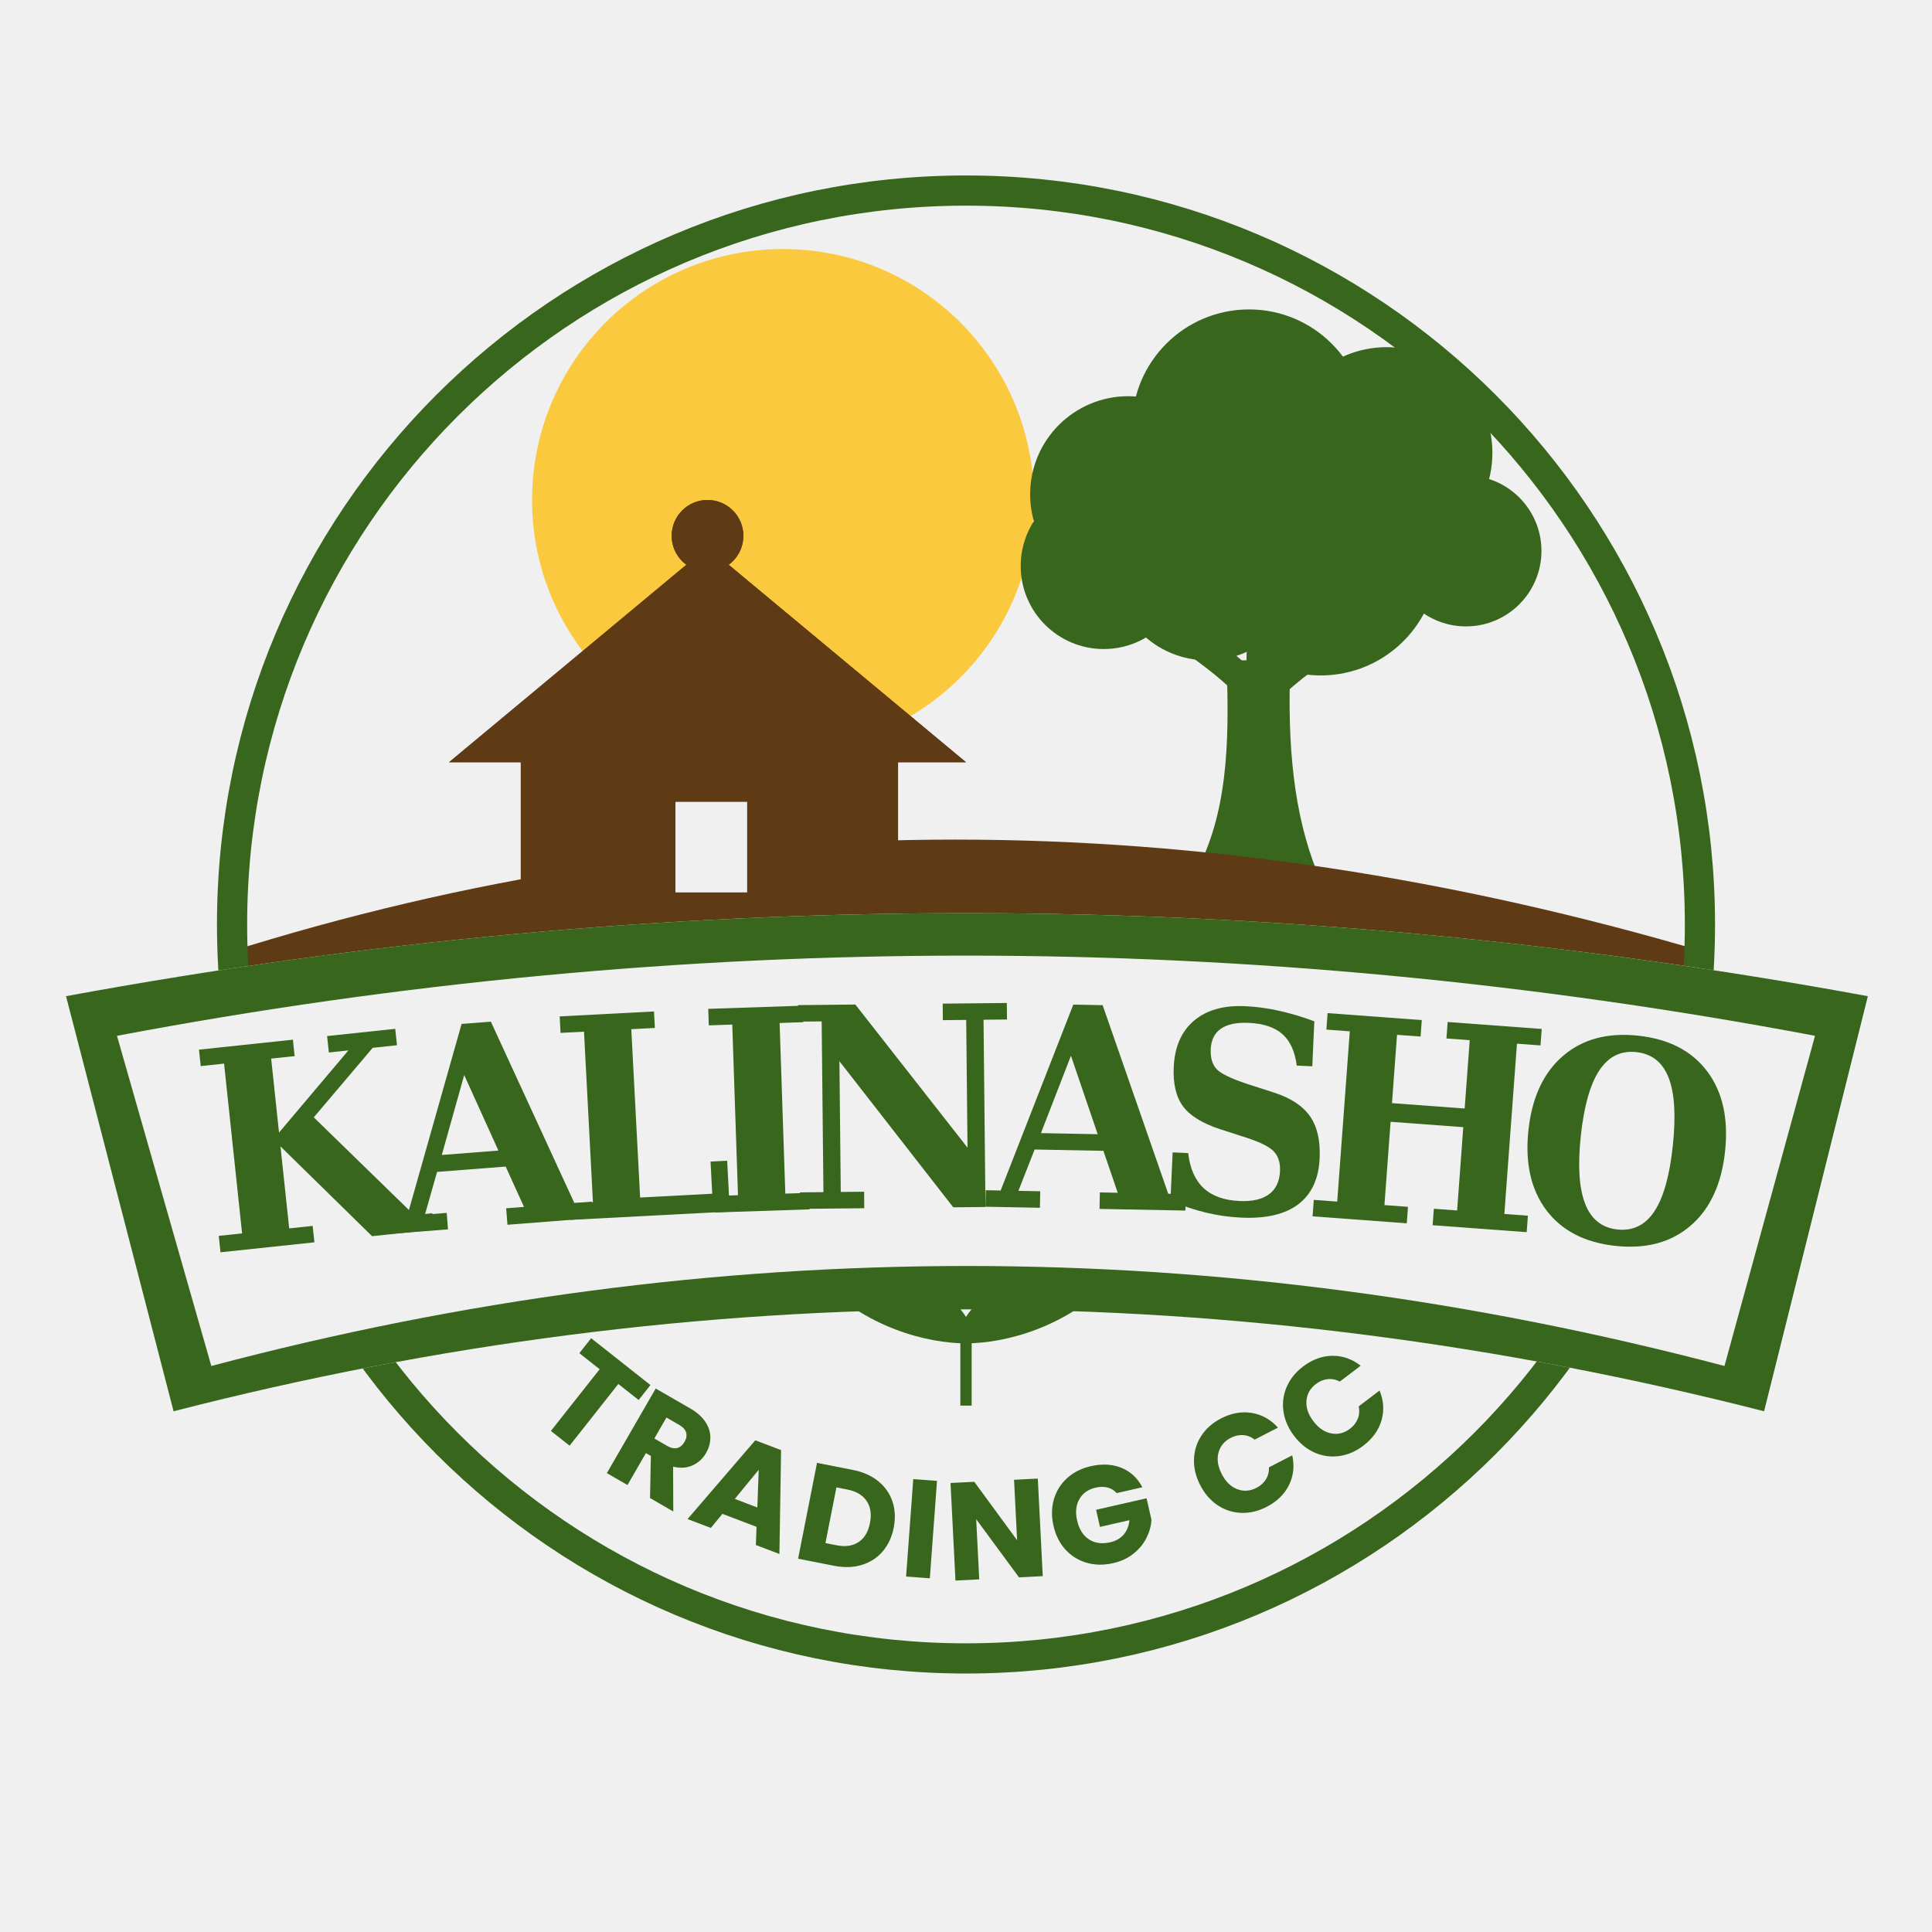
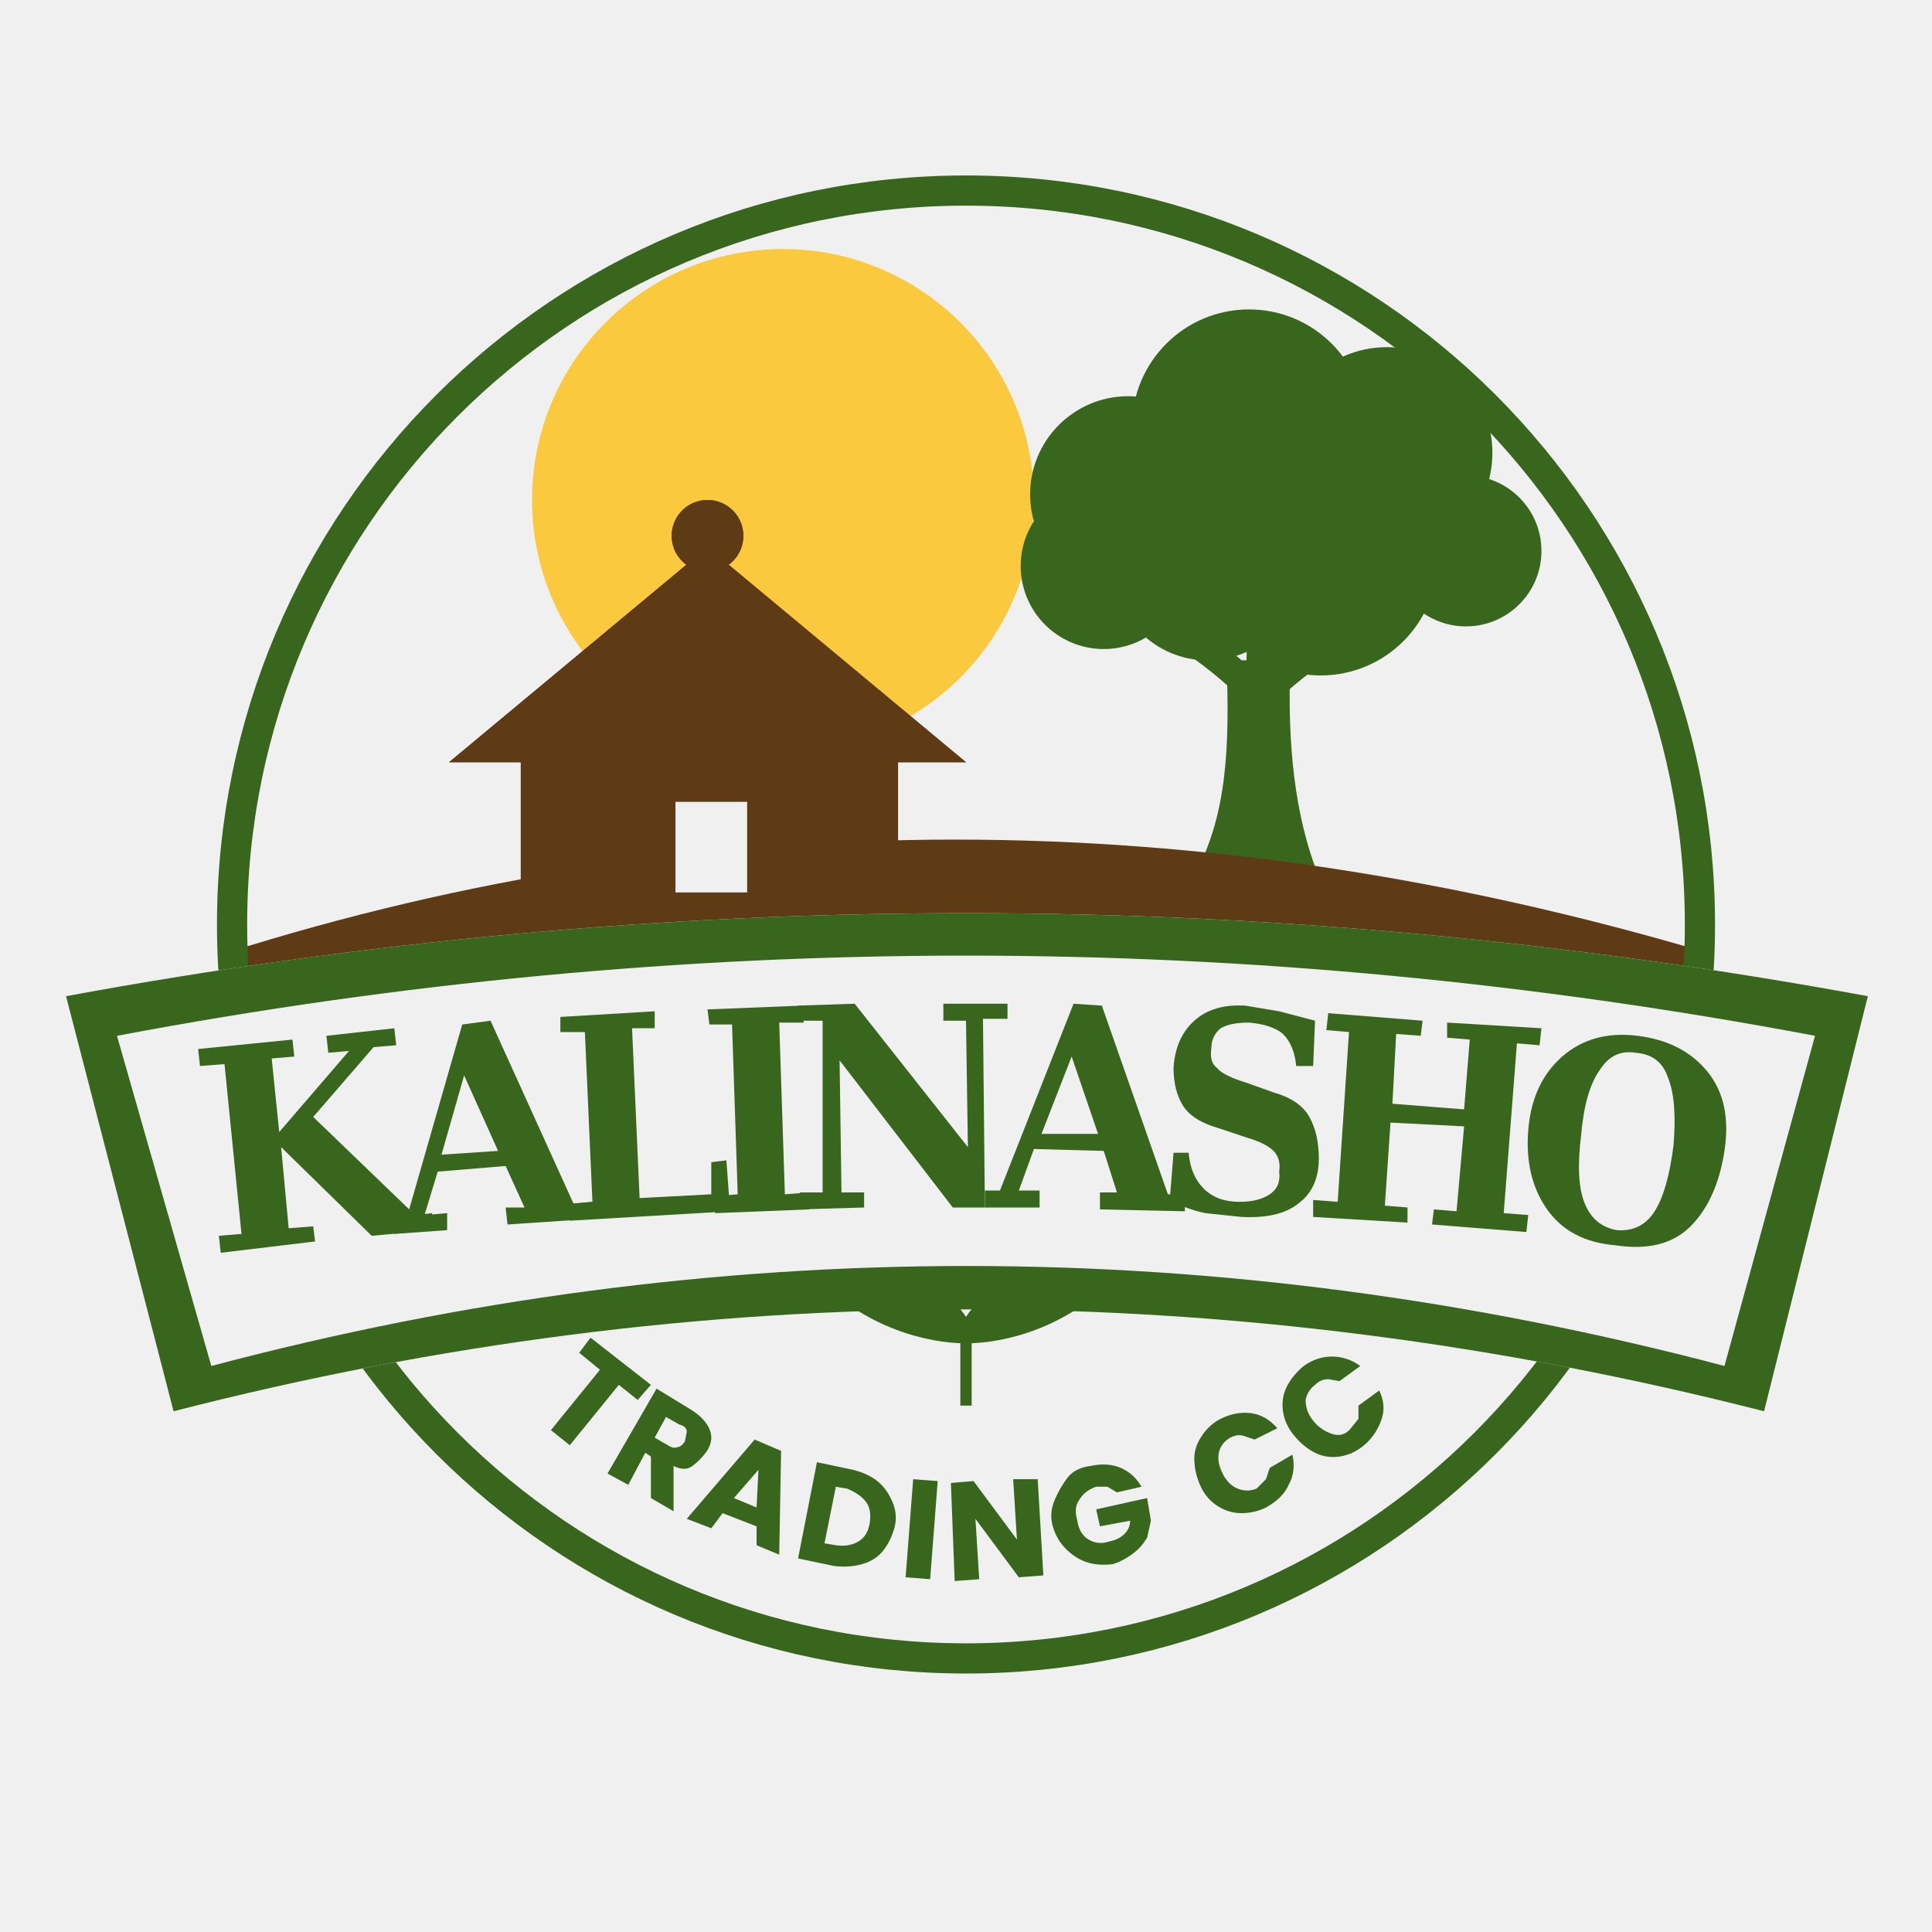
<svg xmlns="http://www.w3.org/2000/svg" aria-labelledby="t" viewBox="0 0 1024 1024">
  <defs>
    <clipPath id="b">
      <circle cx="512" cy="490" r="389" />
    </clipPath>
    <mask id="a" x="0" y="0" maskUnits="userSpaceOnUse">
      <path fill="#fff" d="M0 0h1024v1024H0z" />
      <path d="M35 528q477-88 955 0l-55 220q-423-108-843 0Z" />
      <path d="M358 425h38v48h-38z" />
    </mask>
  </defs>
  <g mask="url(#a)">
    <g clip-path="url(#b)">
-       <circle cx="415" cy="265" r="133" fill="#FBC93D" />
-       <g fill="#5E3B14" stroke-linejoin="round" paint-order="stroke">
+       <circle cx="415" cy="265" r="133" fill="#fbc93d" />
+       <g fill="#5e3b14" stroke-linejoin="round" paint-order="stroke">
        <circle cx="375" cy="284" r="19" />
        <path d="m375 290 137 114H238Z" />
      </g>
-       <circle cx="375" cy="284" r="19" fill="#5E3B14" />
-       <path fill="#5E3B14" d="m375 290 137 114H238Z" />
-       <path fill="#5E3B14" d="M276 400h200v75H276z" />
-       <g fill="#38661C">
+       <circle cx="375" cy="284" r="19" fill="#5e3b14" />
+       <path fill="#5e3b14" d="m375 290 137 114H238Z" />
+       <path fill="#5e3b14" d="M276 400h200v75H276z" />
+       <g fill="#38661c">
        <circle cx="598" cy="262" r="52" />
        <circle cx="662" cy="226" r="62" />
        <circle cx="735" cy="240" r="56" />
        <circle cx="777" cy="292" r="40" />
        <circle cx="700" cy="296" r="62" />
        <circle cx="585" cy="300" r="44" />
        <circle cx="640" cy="300" r="50" />
      </g>
-       <path fill="#38661C" d="M634 462c16-30 18-66 16-112h34c-2 46 2 82 14 112Z" />
-       <g fill="none" stroke="#38661C" stroke-linecap="round" stroke-width="15">
+       <path fill="#38661c" d="M634 462c16-30 18-66 16-112h34q-3 68 14 112Z" />
+       <g fill="none" stroke="#38661c" stroke-linecap="round" stroke-width="15">
        <path d="M660 362c-20-20-48-34-74-58m90 58c26-24 56-36 84-56" />
        <path stroke-width="13" d="m667 358 1-46" />
      </g>
-       <path fill="#5E3B14" d="M120 505q380-120 785 0v55H120Z" />
+       <path fill="#5e3b14" d="M120 505q380-120 785 0v55H120Z" />
    </g>
-     <circle cx="512" cy="490" r="389" fill="none" stroke="#38661C" stroke-width="16" />
-     <path fill="#38661C" d="m344.758 734.106-6.263 7.93-10.767-8.502-25.829 32.705-9.898-7.818 25.829-32.705-10.767-8.503 6.263-7.93Zm-.233 59.881.447-22.312-2.62-1.513-9.773 16.928-10.923-6.306 25.89-44.843 18.333 10.585q5.302 3.06 7.97 7.07 2.667 4.01 2.657 8.306t-2.297 8.256q-2.582 4.471-7.133 6.528t-10.319.686l.096 23.733Zm2.29-31.554 6.771 3.91q3.002 1.733 5.352 1.13 2.35-.602 3.898-3.285 1.475-2.555.822-4.891t-3.655-4.07l-6.77-3.909Zm54.162 46.807-18.064-6.865-6.146 7.448-12.341-4.69 35.908-41.746 13.652 5.189-.883 55.057-12.48-4.743Zm.425-10.254.737-20-12.665 15.467Zm72.283 10.758q-1.47 7.453-5.905 12.593t-11.105 7.132-14.631.421l-19.032-3.754 10.022-50.8 19.032 3.754q8.032 1.585 13.41 5.954t7.536 10.771.673 13.929m-12.591-2.484q1.385-7.02-1.752-11.698t-10.157-6.064l-5.861-1.156-5.825 29.525 5.862 1.156q7.02 1.385 11.684-1.68t6.049-10.083m35.536-22.377-3.8 51.64-12.58-.926 3.802-51.64Zm56.051 50.505-12.597.638-22.684-30.83 1.616 31.898-12.597.638-2.62-51.713 12.597-.639 22.692 30.978-1.624-32.045 12.597-.638Zm39.186-44.008q-1.94-2.205-4.797-2.953t-6.308.04q-5.969 1.361-8.67 6.1-2.702 4.74-1.21 11.284 1.592 6.976 6.262 10.034 4.669 3.058 11.285 1.548 4.53-1.033 7.134-4.048t3.057-7.657l-15.605 3.56-2.067-9.062 26.752-6.102 2.608 11.434q-.317 4.914-2.686 9.616-2.37 4.701-6.846 8.295-4.477 3.593-10.805 5.037-7.479 1.706-14.086-.23t-11.208-7.013-6.307-12.558.23-14.086q1.934-6.607 7.013-11.208 5.078-4.6 12.557-6.307 9.061-2.067 16.282.901t11.007 10.275Zm55.34-39.6q8.198-4.22 16.263-2.897t13.88 7.787l-12.328 6.347q-2.863-2.177-6.164-2.385-3.302-.209-6.515 1.446-5.18 2.667-6.537 7.928t1.75 11.294q3.105 6.034 8.175 7.986 5.07 1.953 10.252-.714 3.213-1.655 4.961-4.463t1.64-6.402l12.33-6.347q1.88 8.488-1.745 15.789-3.625 7.3-11.822 11.52-6.69 3.444-13.505 3.178t-12.5-4.06-9.198-10.612-3.311-13.684q.2-6.864 3.942-12.566t10.432-9.145m43.44-27.494q7.338-5.582 15.51-5.682t15.025 5.253l-11.037 8.395q-3.198-1.645-6.485-1.276-3.287.37-6.164 2.557-4.637 3.528-5.058 8.945-.42 5.417 3.688 10.818t9.441 6.442 9.97-2.488q2.877-2.188 4.11-5.257 1.233-3.07.501-6.59l11.037-8.396q3.33 8.032 1.03 15.852t-9.638 13.401q-5.988 4.555-12.746 5.479-6.757.924-13.016-1.822t-10.904-8.85-5.642-12.9q-.997-6.794 1.696-13.06t8.682-10.821" />
+     <circle cx="512" cy="490" r="389" fill="none" stroke="#38661c" stroke-width="16" />
+     <path fill="#38661c" d="m345 734-7 8-10-8-26 32-10-8 26-32-11-9 6-8Zm0 60v-22l-3-2-9 17-11-6 26-45 18 11q5 3 8 7t3 8-3 8-7 7-10 0v24Zm2-32 7 4q3 2 5 1 2 0 4-3l1-5q0-3-4-4l-7-4Zm54 47-18-7-6 8-13-5 36-42 14 6-1 55-12-5Zm0-10 1-20-13 15Zm73 11q-2 7-6 12t-11 7-15 1l-19-4 10-51 19 4q8 2 13 6t8 11 1 14m-13-3q1-7-2-11t-10-7l-6-1-6 30 6 1q7 1 12-2t6-10m36-22-4 52-13-1 4-52Zm56 50-13 1-23-31 2 32-13 1-2-52 12-1 23 31-2-32h13Zm39-44-5-3h-6q-6 2-9 7-3 4-1 11 1 7 6 10t11 1q5-1 8-4t3-7l-16 3-2-9 27-6 2 12-2 9q-3 5-7 8-5 4-11 6-8 1-14-1t-11-7-7-12 1-14 7-12 12-6q9-2 16 1t11 10Zm55-39q8-4 16-3t14 8l-12 6-6-2q-3-1-7 1-5 3-6 8t2 11 8 8 10 0l5-5 2-6 12-7q2 9-2 16-3 7-12 12-6 3-13 3t-13-4-9-11-3-14q0-6 4-12t10-9m44-28q7-5 15-5t15 5l-11 8-6-1q-4 0-7 3-4 3-5 8 0 6 4 11t10 7 10-3l4-5v-7l11-8q4 8 1 16t-9 13-13 6-13-2-11-9-6-13 2-13 9-11" />
  </g>
-   <path fill="#38661C" fill-rule="evenodd" d="M35 528q477-88 955 0l-55 220q-423-108-843 0Zm27 21q450-85 900 0l-48 175q-402-106-802 0Z" />
-   <g fill="#38661C">
-     <path d="m116.866 663.74-.924-8.704 12.373-1.313-9.554-89.992-12.373 1.314-.924-8.705 49.78-5.284.924 8.704-12.445 1.321 4.162 39.205 36.77-43.55-10.36 1.1-.924-8.705 36.112-3.834.924 8.705-12.876 1.367-31.225 36.85 53.223 51.82 9.568-1.016.924 8.705-32.803 3.482-48.554-47.587 4.613 43.45 12.444-1.322.924 8.705Z" />
-     <path d="m208.665 653.827-.678-8.727 7.861-.61 28.811-101.787 15.506-1.204 44.25 96.114 9.232-.717.678 8.727-45.366 3.522-.677-8.727 9.448-.733-9.714-21.376-36.35 2.822-6.442 22.63 11.54-.895.678 8.726Zm25.497-41.669 30.003-2.33-18.127-40.023Z" />
-     <path d="m302.3 646.568-.457-8.741 12.425-.652-4.736-90.373-12.426.651-.458-8.74 49.99-2.62.459 8.74-12.498.655 4.676 89.218 38.215-2.003-.893-17.049 8.813-.462 1.412 26.946Z" />
-     <path d="m379.007 642.656-.294-8.748 12.436-.417-3.032-90.446-12.436.416-.293-8.748 50.031-1.677.294 8.748-12.508.42 3.032 90.446 12.508-.42.293 8.749Z" />
-     <path d="m424.082 640.737-.09-8.753 12.442-.128-.932-90.492-12.442.128-.09-8.753 30.381-.313 59.452 75.855-.697-67.706-12.37.127-.09-8.753 33.998-.35.09 8.753-12.441.128 1.022 99.245-17.072.176-60.336-77.438.714 69.298 12.369-.127.09 8.753Z" />
-     <path d="m522.316 639.589.168-8.752 7.884.152 38.502-98.53 15.55.299 34.765 99.936 9.258.178-.168 8.752-45.494-.874.168-8.752 9.475.182-7.605-22.213-36.452-.7-8.597 21.902 11.573.223-.168 8.751Zm29.401-39.013 30.088.578-14.179-41.586Z" />
-     <path d="m620.372 636.369 1.148-25.583 8.238.37q1.407 12.228 8.147 18.541t19.171 6.87q10.045.452 15.512-3.575t5.837-12.266q.292-6.504-3.123-10.278t-14.477-7.384l-14.348-4.627q-14.055-4.685-19.513-12.136t-4.862-20.747q.72-16.043 10.696-24.538t27.248-7.72q8.527.382 17.67 2.386t18.9 5.627l-1.07 23.849-8.238-.37q-1.452-11.217-7.58-16.67-6.127-5.452-17.907-5.98-9.611-.432-14.692 3.07-5.082 3.5-5.412 10.872-.302 6.72 2.937 10.378 3.24 3.657 16.223 8.005l14.42 4.63q13.345 4.365 19.059 12.587t5.087 22.17q-.733 16.332-11.231 24.369-10.499 8.037-30.228 7.152-9.467-.425-18.78-2.654t-18.832-6.348" />
-     <path d="m695.694 644.684.645-8.73 12.41.919 6.674-90.251-12.408-.918.645-8.73 49.923 3.693-.645 8.73-12.481-.924-2.679 36.216 38.525 2.85 2.678-36.216-12.336-.913.645-8.73 49.851 3.688-.646 8.73-12.48-.924-6.675 90.25 12.48.924-.645 8.73-49.851-3.688.646-8.73 12.336.913 3.266-44.151-38.525-2.85-3.265 44.152 12.48.923-.645 8.73Z" />
-     <path d="M857.257 651.648q12.373 1.314 19.609-9.63t9.764-34.755q2.535-23.883-2.242-36.102-4.777-12.22-17.15-13.533-12.3-1.306-19.585 9.742-7.283 11.048-9.796 34.715-2.505 23.595 2.297 35.926t17.103 13.637m-.924 8.704q-24.387-2.589-36.697-18.881t-9.546-42.334q2.765-26.04 18.261-39.417 15.497-13.377 39.811-10.796 24.386 2.589 36.66 18.878 12.275 16.288 9.503 42.401-2.765 26.04-18.221 39.386-15.457 13.345-39.771 10.763" />
+   <path fill="#38661c" fill-rule="evenodd" d="M35 528q477-88 955 0l-55 220q-423-108-843 0Zm27 21q450-85 900 0l-48 175q-402-106-802 0Z" />
+   <g fill="#38661c">
+     <path d="m117 664-1-9 12-1-9-90-13 1-1-9 50-5 1 9-12 1 4 39 37-43-11 1-1-9 36-4 1 9-12 1-32 37 54 52 9-1 1 9-33 3-48-47 4 43 13-1 1 8Z" />
+     <path d="m209 654-1-9 8-1 29-101 15-2 44 97 10-1v9l-45 3-1-9h10l-10-22-36 3-7 23 12-1v9Zm25-42 30-2-18-40Z" />
+     <path d="M302 647v-9l12-1-4-90h-13v-8l50-3v9h-12l4 90 38-2v-17l8-1 2 27Z" />
+     <path d="M379 643v-9l12-1-3-90h-12l-1-8 50-2 1 9h-13l3 91 13-1v9Z" />
+     <path d="M424 641v-9h12v-91h-13v-8l30-1 60 76-1-67h-12v-9h34v8h-13l1 100h-17l-60-78 1 70h12v8Z" />
+     <path d="M522 640v-9h8l39-99 15 1 35 100h9v9l-45-1v-9h9l-7-22-37-1-8 22h11v9Zm30-39h30l-14-41Z" />
+     <path d="m620 636 2-25h8q1 12 8 19t19 7q10 0 16-4t5-12q1-7-3-11t-14-7l-15-5q-14-4-19-12t-5-20q1-16 11-25t27-8l18 3 19 5-1 24h-9q-1-11-7-17-6-5-18-6-10 0-15 3-5 4-5 11-1 7 3 10 3 4 16 8l14 5q14 4 19 13t5 22q0 16-11 24-10 8-30 7l-19-2q-10-2-19-7" />
+     <path d="M696 645v-9l13 1 6-90-12-1 1-9 50 4-1 8-13-1-2 37 38 3 3-37-12-1v-8l50 3-1 9-12-1-7 90 13 1-1 9-50-4 1-8 12 1 4-45-39-2-3 44 12 1v8Z" />
+     <path d="M857 652q13 1 20-10t10-35q2-24-3-36-4-12-17-13-12-2-19 9-8 11-10 35-3 24 2 36t17 14m-1 8q-24-2-36-19t-10-42 18-39 40-11 37 19 9 42-18 40-40 10" />
  </g>
-   <path fill="#38661C" d="M512 745v-33c-20 0-54-8-80-36 30-8 66 0 80 22 14-22 50-30 80-22-26 28-60 36-80 36Z" />
-   <path fill="#38661C" d="M509 745v-40h6v40Z" />
+   <path fill="#38661c" d="M512 745v-33c-20 0-54-8-80-36 30-8 66 0 80 22 14-22 50-30 80-22-26 28-60 36-80 36Z" />
+   <path fill="#38661c" d="M509 745v-40h6v40Z" />
</svg>
